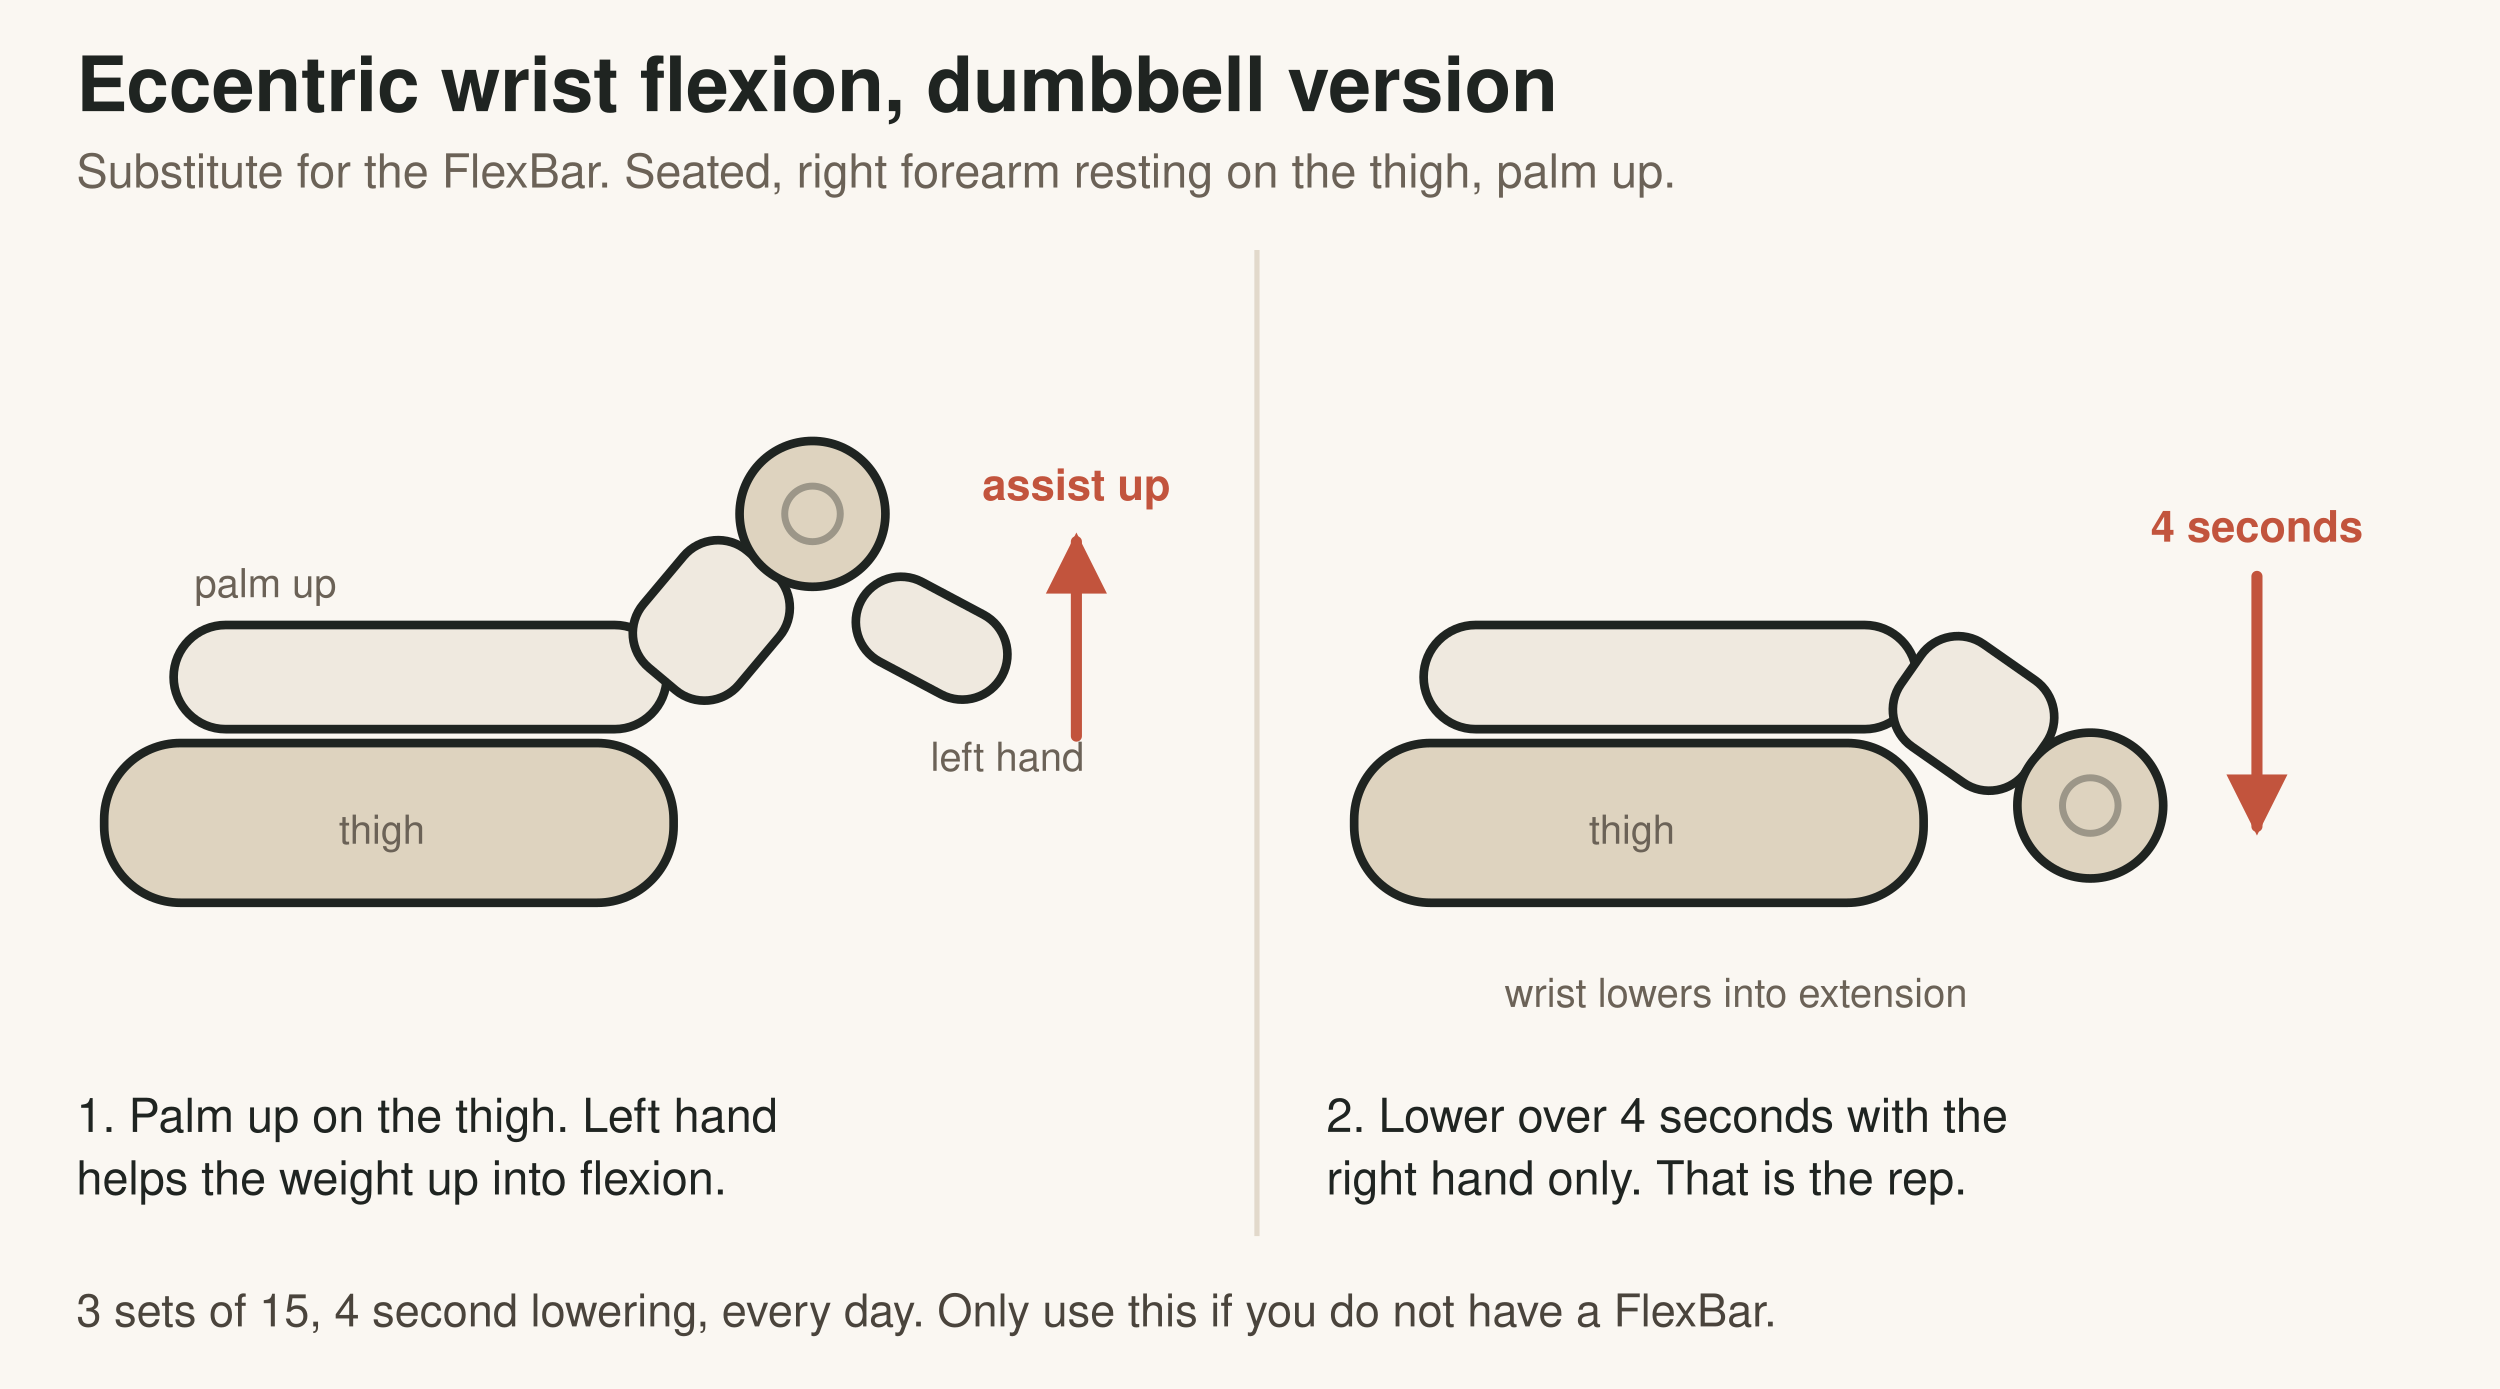
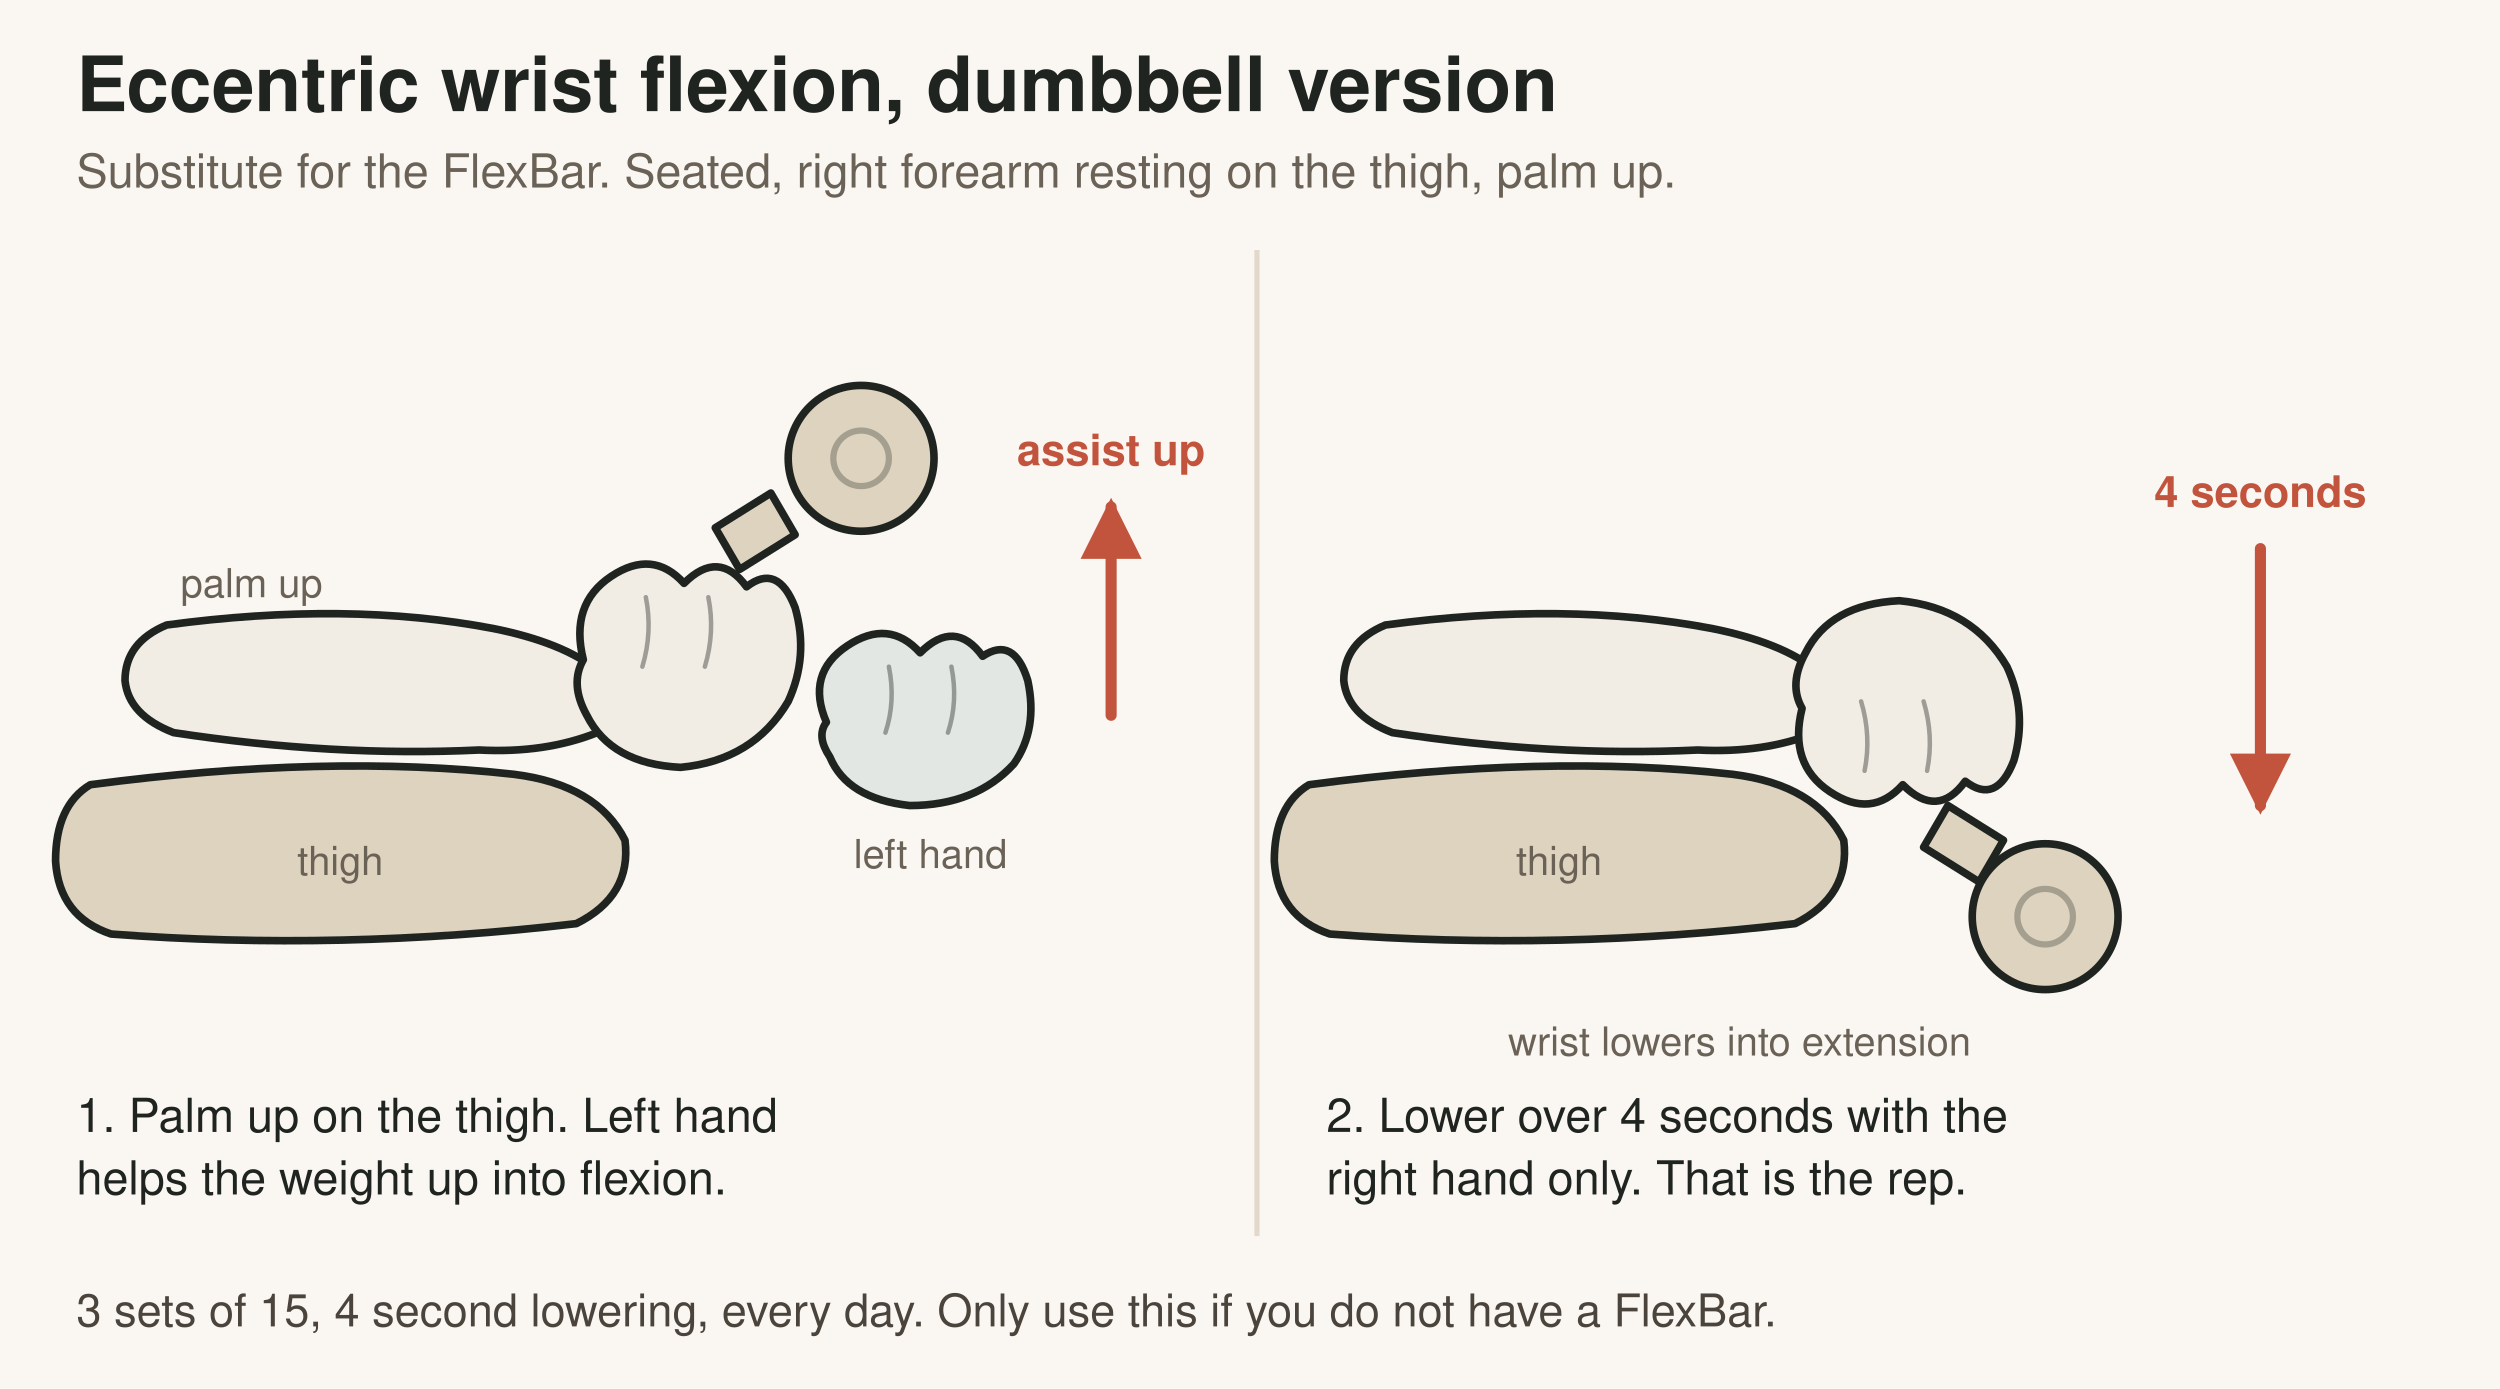
<svg xmlns="http://www.w3.org/2000/svg" viewBox="0 0 720 400" width="720" height="400" role="img" aria-label="Eccentric wrist flexion with a dumbbell, two steps">
  <style>
    .bg{fill:#FAF7F2}
-     .limb{fill:#EFE9DF;stroke:#1F2421;stroke-width:2.5;stroke-linejoin:round}
-     .imp{fill:#DED3BF;stroke:#1F2421;stroke-width:2.5;stroke-linejoin:round}
-     .det{stroke:#1F2421;fill:none;stroke-width:2;stroke-linecap:round;opacity:.35}
+     .lm{fill:#F2EDE4;stroke:#1F2421;stroke-width:2.2;stroke-linejoin:round;stroke-linecap:round}
+     .im{fill:#DED3BF;stroke:#1F2421;stroke-width:2.2;stroke-linejoin:round}
+     .hd{fill:#B9AE99;stroke:#1F2421;stroke-width:2.2;stroke-linejoin:round}
+     .oth{fill:#E2E7E3;stroke:#1F2421;stroke-width:2.2;stroke-linejoin:round}
+     .torso{fill:#D6CDBB;stroke:#1F2421;stroke-width:2.2;stroke-linejoin:round}
+     .ct{fill:none;stroke:#1F2421;stroke-width:1.3;opacity:.4;stroke-linecap:round}
+     .det{stroke:#1F2421;fill:none;stroke-width:1.8;stroke-linecap:round;opacity:.3}
    .acc{stroke:#C2543D;fill:none;stroke-width:3.2;stroke-linecap:round}
+     .lead{stroke:#C2543D;fill:none;stroke-width:1.4;opacity:.72}
+     .band{stroke:#5E7266;fill:none;stroke-width:4.2;stroke-linecap:round;stroke-linejoin:round}
    .t{font-family:-apple-system,BlinkMacSystemFont,'Segoe UI',Helvetica,Arial,sans-serif;fill:#1F2421}
    .h{font-size:22px;font-weight:700}
    .sub{font-size:13.5px;fill:#6B6257}
    .cap{font-size:13.5px}
    .lab{font-size:11.5px;fill:#6B6257}
    .accT{font-size:12.5px;font-weight:700;fill:#C2543D}
    .dose{font-size:13px;fill:#4A443C}
    .div{stroke:#E2D9CB;stroke-width:1.5}
  </style>
  <marker id="ar" viewBox="0 0 10 10" refX="8.5" refY="5" markerWidth="5.5" markerHeight="5.5" orient="auto-start-reverse">
    <path d="M0,0 L10,5 L0,10 z" fill="#C2543D" />
  </marker>
  <rect class="bg" x="0" y="0" width="720" height="400" />
  <text class="t h" x="22" y="32">Eccentric wrist flexion, dumbbell version</text>
  <text class="t sub" x="22" y="54">Substitute for the FlexBar. Seated, right forearm resting on the thigh, palm up.</text>
  <line class="div" x1="362" y1="72" x2="362" y2="356" />
  <g>
-     <rect class="imp" x="30" y="214" width="164" height="46" rx="22" />
-     <text class="t lab" x="110" y="243" text-anchor="middle">thigh</text>
-     <rect class="limb" x="50" y="180" width="142" height="30" rx="15" />
-     <rect class="limb" x="190" y="176" width="44" height="36" rx="13" transform="rotate(-50 192 194)" />
-     <circle class="imp" cx="234" cy="148" r="21" />
-     <circle class="det" cx="234" cy="148" r="8" />
-     <rect class="limb" x="248" y="160" width="46" height="26" rx="13" transform="rotate(28 248 173)" />
-     <path class="acc" d="M310,212 L310,156" marker-end="url(#ar)" />
-     <text class="t accT" x="310" y="144" text-anchor="middle">assist up</text>
-     <text class="t lab" x="56" y="172">palm up</text>
-     <text class="t lab" x="268" y="222">left hand</text>
+     <path class="im" d="M26,226 Q94,217 148,223 Q172,226 180,242 Q182,258 166,266 Q98,274 32,269 Q17,264 16,248 Q16,232 26,226 Z" />
+     <text class="t lab" x="98" y="252" text-anchor="middle">thigh</text>
+     <path class="lm" d="M48,180 Q100,173 142,181 Q162,185 172,193 L172,211 Q157,217 138,216 Q96,218 50,211 Q37,206 36,196 Q36,185 48,180 Z" />
+     <text class="t lab" x="52" y="172">palm up</text>
+     <path class="lm" d="M168,190 Q164,174 176,166 Q188,158 197,168 Q207,158 215,169 Q224,162 229,175 Q233,189 227,202 Q217,219 196,221 Q176,220 169,206 Q164,197 168,190 Z" />
+     <path class="ct" d="M186,172 Q188,182 185,192" />
+     <path class="ct" d="M204,172 Q206,182 203,192" />
+     <path class="im" d="M206,152 L222,142 L229,154 L213,164 Z" />
+     <circle class="im" cx="248" cy="132" r="21" />
+     <circle class="det" cx="248" cy="132" r="8" />
+     <path class="oth" d="M238,208 Q232,194 244,186 Q256,178 265,188 Q275,178 283,189 Q292,183 296,196 Q299,210 292,220 Q281,232 262,232 Q244,230 239,218 Q235,212 238,208 Z" />
+     <path class="ct" d="M256,192 Q258,202 255,211" />
+     <path class="ct" d="M274,192 Q276,202 273,211" />
+     <text class="t lab" x="268" y="250" text-anchor="middle">left hand</text>
+     <path class="acc" d="M320,206 L320,146" marker-end="url(#ar)" />
+     <text class="t accT" x="320" y="134" text-anchor="middle">assist up</text>
    <text class="t cap" x="22" y="326">1. Palm up on the thigh. Left hand</text>
    <text class="t cap" x="22" y="344">helps the weight up into flexion.</text>
  </g>
-   <g>
-     <rect class="imp" x="390" y="214" width="164" height="46" rx="22" />
-     <text class="t lab" x="470" y="243" text-anchor="middle">thigh</text>
-     <rect class="limb" x="410" y="180" width="142" height="30" rx="15" />
-     <rect class="limb" x="550" y="176" width="44" height="36" rx="13" transform="rotate(35 552 194)" />
-     <circle class="imp" cx="602" cy="232" r="21" />
-     <circle class="det" cx="602" cy="232" r="8" />
-     <path class="acc" d="M650,166 L650,238" marker-end="url(#ar)" />
-     <text class="t accT" x="650" y="156" text-anchor="middle">4 seconds</text>
-     <text class="t lab" x="500" y="290" text-anchor="middle">wrist lowers into extension</text>
-     <text class="t cap" x="382" y="326">2. Lower over 4 seconds with the</text>
-     <text class="t cap" x="382" y="344">right hand only. That is the rep.</text>
+   <g transform="translate(351,0)">
+     <path class="im" d="M26,226 Q94,217 148,223 Q172,226 180,242 Q182,258 166,266 Q98,274 32,269 Q17,264 16,248 Q16,232 26,226 Z" />
+     <text class="t lab" x="98" y="252" text-anchor="middle">thigh</text>
+     <path class="lm" d="M48,180 Q100,173 142,181 Q162,185 172,193 L172,211 Q157,217 138,216 Q96,218 50,211 Q37,206 36,196 Q36,185 48,180 Z" />
+     <path class="lm" d="M168,204 Q164,220 176,228 Q188,236 197,226 Q207,236 215,225 Q224,232 229,219 Q233,205 227,192 Q217,175 196,173 Q176,174 169,188 Q164,197 168,204 Z" />
+     <path class="ct" d="M186,222 Q188,212 185,202" />
+     <path class="ct" d="M204,222 Q206,212 203,202" />
+     <circle class="im" cx="238" cy="264" r="21" />
+     <circle class="det" cx="238" cy="264" r="8" />
+     <path class="im" d="M210,232 L226,242 L219,254 L203,244 Z" />
+     <text class="t lab" x="150" y="304" text-anchor="middle">wrist lowers into extension</text>
+     <path class="acc" d="M300,158 L300,232" marker-end="url(#ar)" />
+     <text class="t accT" x="300" y="146" text-anchor="middle">4 seconds</text>
  </g>
+   <text class="t cap" x="382" y="326">2. Lower over 4 seconds with the</text>
+   <text class="t cap" x="382" y="344">right hand only. That is the rep.</text>
  <text class="t dose" x="22" y="382">3 sets of 15, 4 second lowering, every day. Only use this if you do not have a FlexBar.</text>
</svg>
